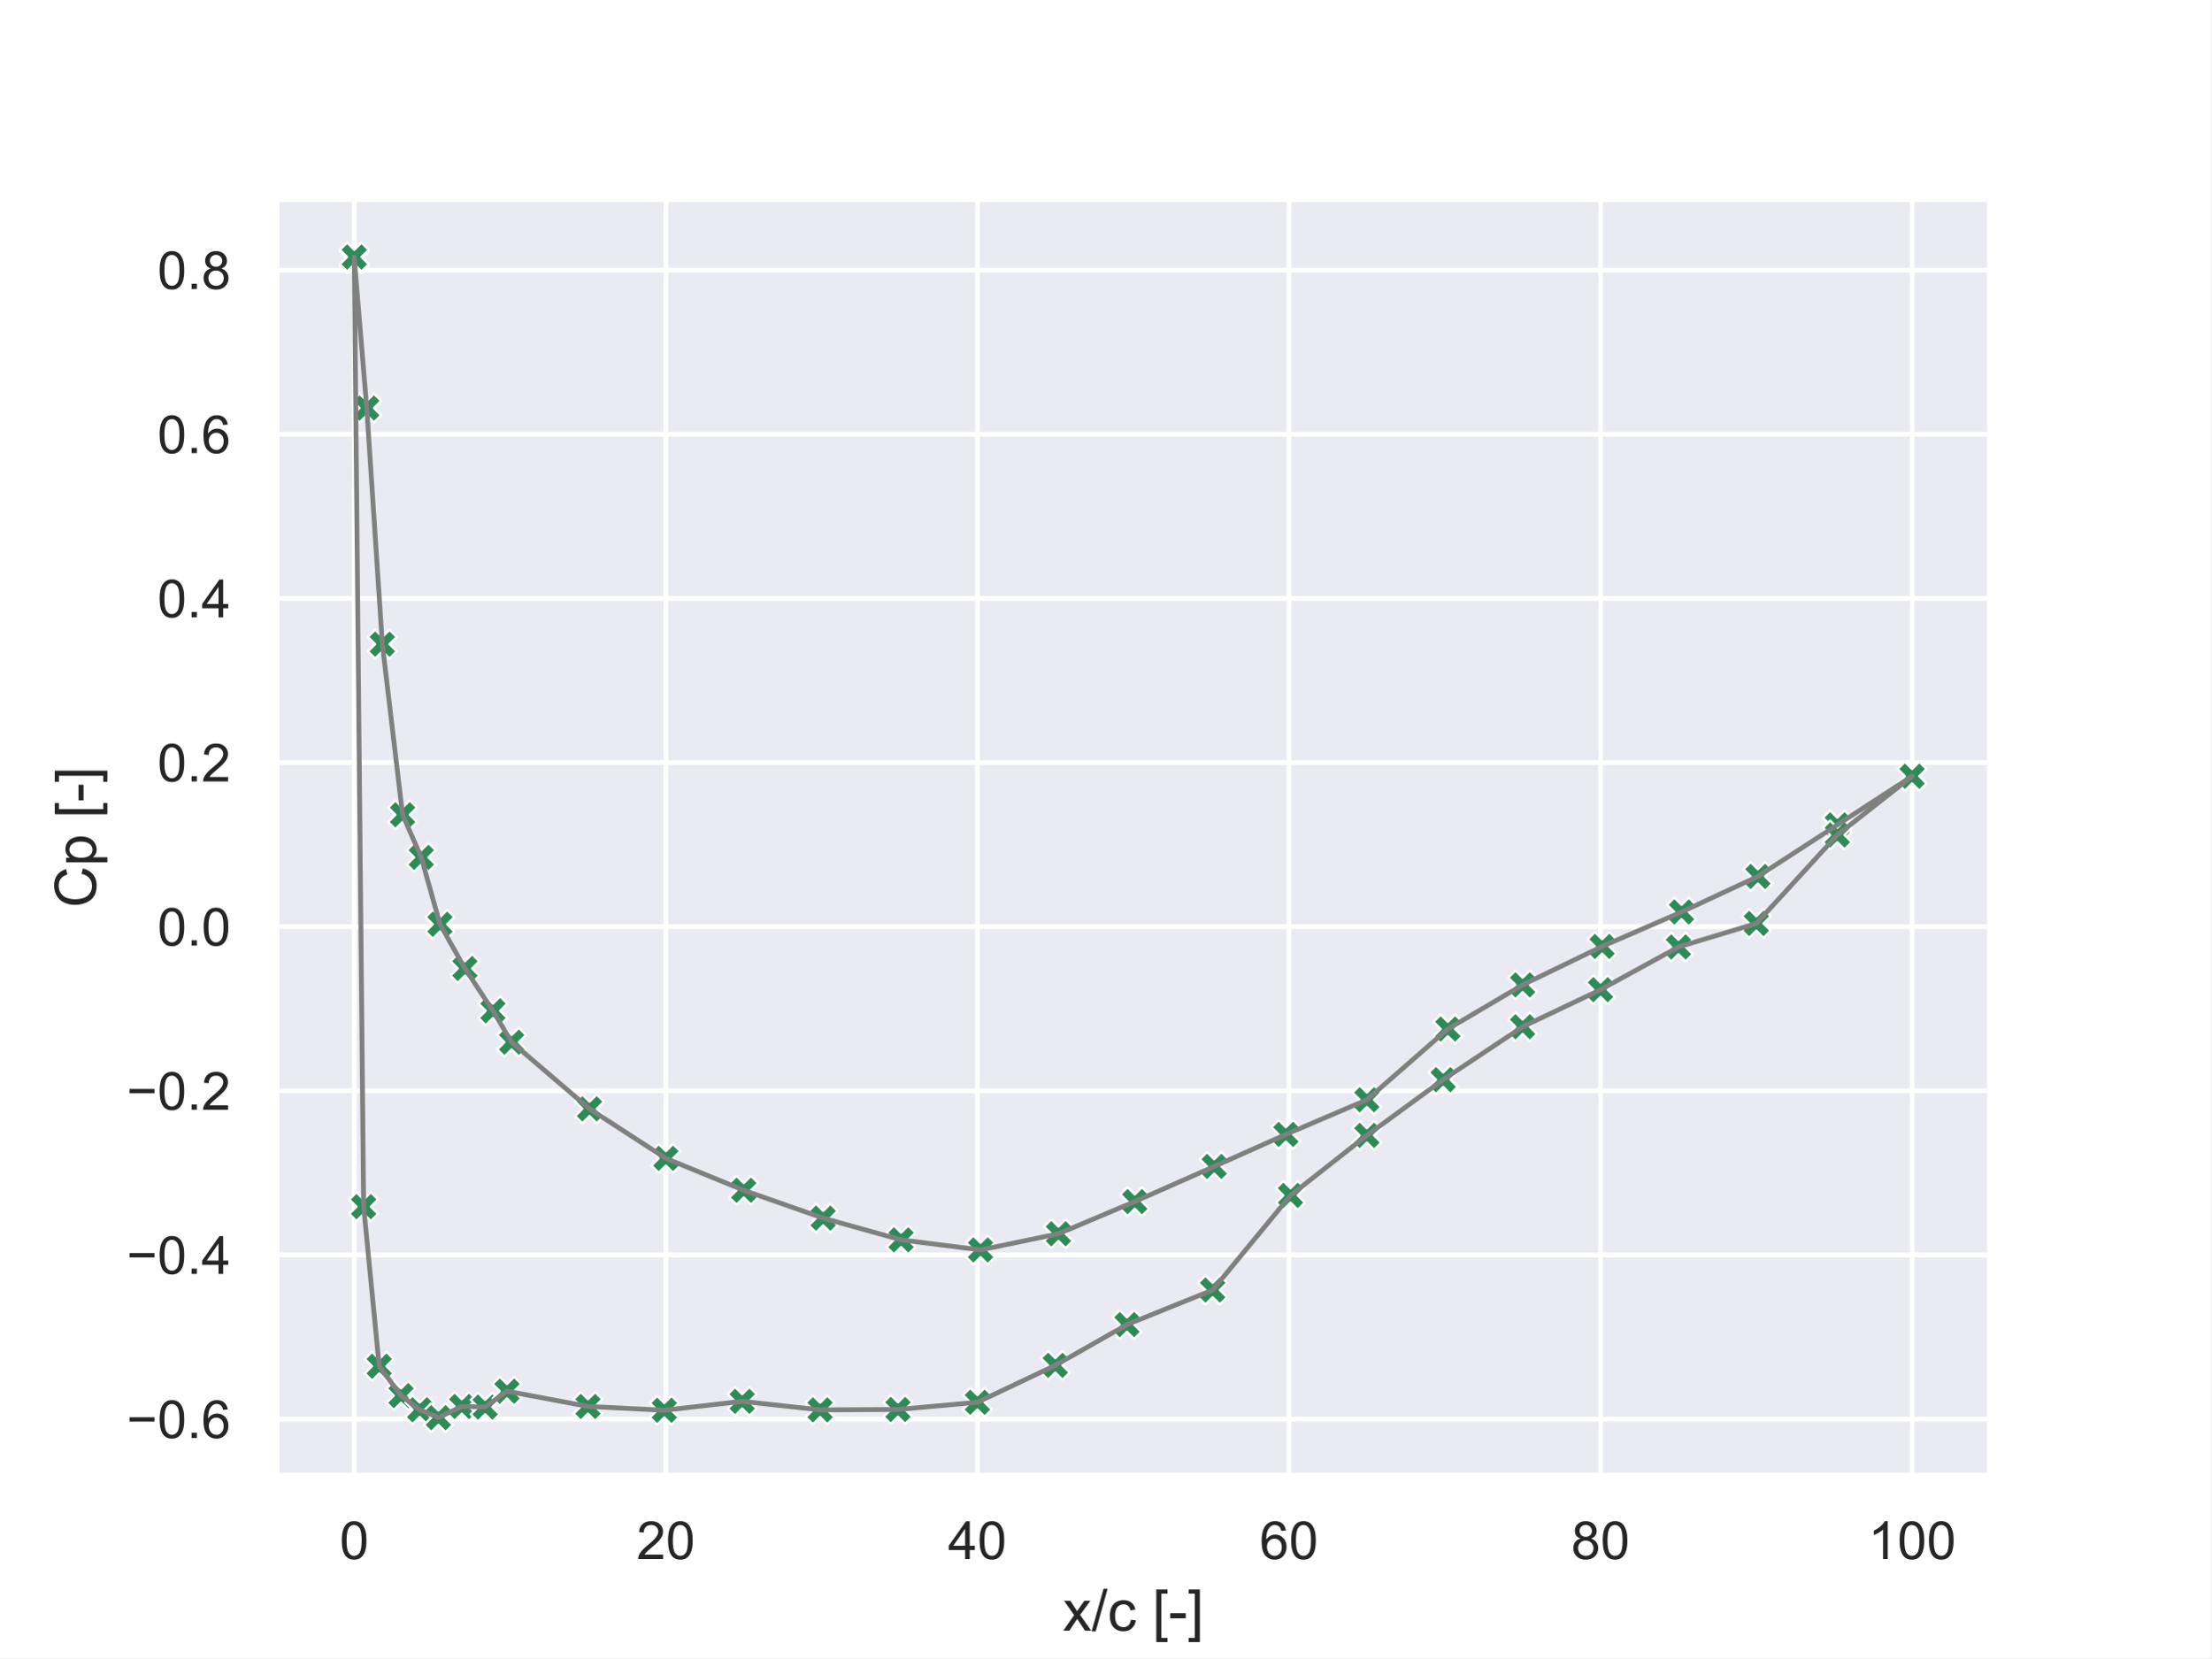
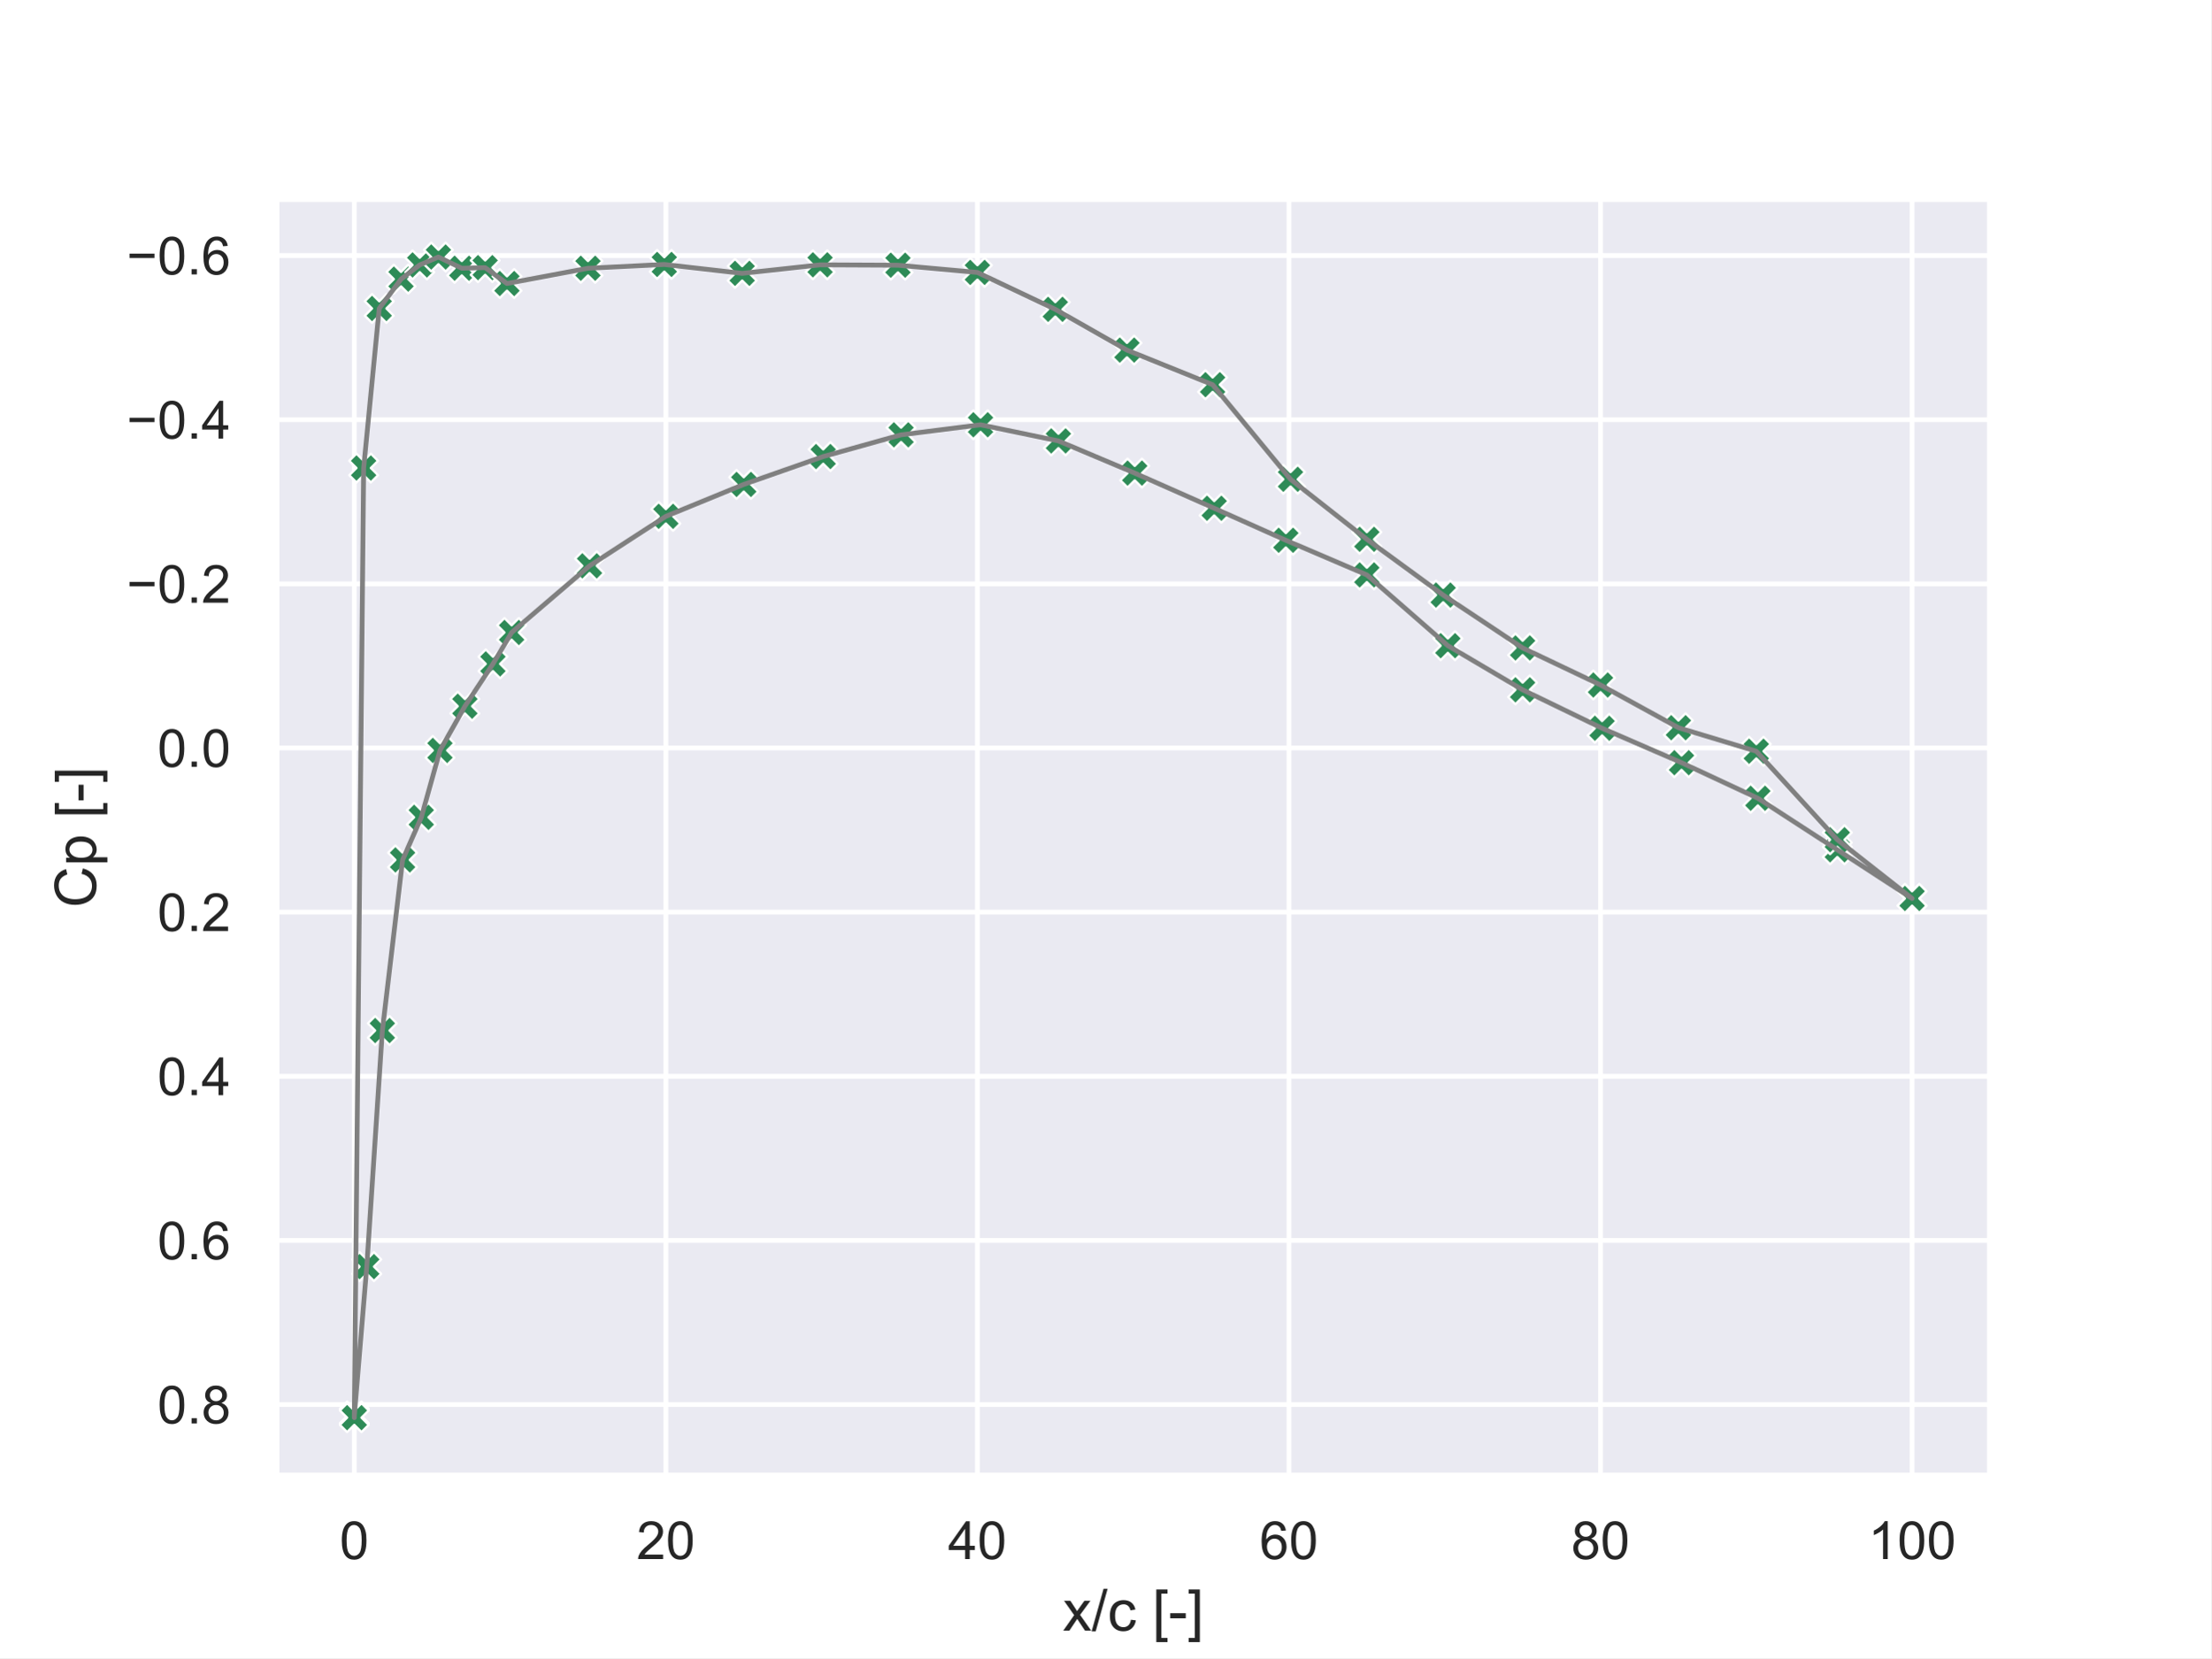
<svg xmlns="http://www.w3.org/2000/svg" xmlns:xlink="http://www.w3.org/1999/xlink" width="460.8pt" height="345.6pt" viewBox="0 0 460.8 345.6" version="1.1">
  <defs>
    <style type="text/css">*{stroke-linejoin: round; stroke-linecap: butt}</style>
  </defs>
  <g id="figure_1">
    <g id="patch_1">
      <path d="M 0 345.6  L 460.8 345.6  L 460.8 0  L 0 0  z " style="fill: #ffffff" />
    </g>
    <g id="axes_1">
      <g id="patch_2">
        <path d="M 57.6 307.584  L 414.72 307.584  L 414.72 41.472  L 57.6 41.472  z " style="fill: #eaeaf2" />
      </g>
      <g id="matplotlib.axis_1">
        <g id="xtick_1">
          <g id="line2d_1">
-             <path d="M 73.833 307.584  L 73.833 41.472  " clip-path="url(#pe95b26b996)" style="fill: none; stroke: #ffffff; stroke-linecap: round" />
+             <path d="M 73.833 307.584  L 73.833 41.472  " clip-path="url(#p68d07dea84)" style="fill: none; stroke: #ffffff; stroke-linecap: round" />
          </g>
          <g id="text_1">
            <g style="fill: #262626" transform="translate(70.77421 324.9576) scale(0.11 -0.11)">
              <defs>
                <path id="ArialMT-30" d="M 266 2259  Q 266 3072 433 3567  Q 600 4063 929 4331  Q 1259 4600 1759 4600  Q 2128 4600 2406 4451  Q 2684 4303 2865 4023  Q 3047 3744 3150 3342  Q 3253 2941 3253 2259  Q 3253 1453 3087 958  Q 2922 463 2592 192  Q 2263 -78 1759 -78  Q 1097 -78 719 397  Q 266 969 266 2259  z M 844 2259  Q 844 1131 1108 757  Q 1372 384 1759 384  Q 2147 384 2411 759  Q 2675 1134 2675 2259  Q 2675 3391 2411 3762  Q 2147 4134 1753 4134  Q 1366 4134 1134 3806  Q 844 3388 844 2259  z " transform="scale(0.015625)" />
              </defs>
              <use xlink:href="#ArialMT-30" />
            </g>
          </g>
        </g>
        <g id="xtick_2">
          <g id="line2d_2">
-             <path d="M 138.764 307.584  L 138.764 41.472  " clip-path="url(#pe95b26b996)" style="fill: none; stroke: #ffffff; stroke-linecap: round" />
+             <path d="M 138.764 307.584  L 138.764 41.472  " clip-path="url(#p68d07dea84)" style="fill: none; stroke: #ffffff; stroke-linecap: round" />
          </g>
          <g id="text_2">
            <g style="fill: #262626" transform="translate(132.6466 324.9576) scale(0.11 -0.11)">
              <defs>
                <path id="ArialMT-32" d="M 3222 541  L 3222 0  L 194 0  Q 188 203 259 391  Q 375 700 629 1000  Q 884 1300 1366 1694  Q 2113 2306 2375 2664  Q 2638 3022 2638 3341  Q 2638 3675 2398 3904  Q 2159 4134 1775 4134  Q 1369 4134 1125 3890  Q 881 3647 878 3216  L 300 3275  Q 359 3922 746 4261  Q 1134 4600 1788 4600  Q 2447 4600 2831 4234  Q 3216 3869 3216 3328  Q 3216 3053 3103 2787  Q 2991 2522 2730 2228  Q 2469 1934 1863 1422  Q 1356 997 1212 845  Q 1069 694 975 541  L 3222 541  z " transform="scale(0.015625)" />
              </defs>
              <use xlink:href="#ArialMT-32" />
              <use xlink:href="#ArialMT-30" x="55.615" />
            </g>
          </g>
        </g>
        <g id="xtick_3">
          <g id="line2d_3">
-             <path d="M 203.695 307.584  L 203.695 41.472  " clip-path="url(#pe95b26b996)" style="fill: none; stroke: #ffffff; stroke-linecap: round" />
+             <path d="M 203.695 307.584  L 203.695 41.472  " clip-path="url(#p68d07dea84)" style="fill: none; stroke: #ffffff; stroke-linecap: round" />
          </g>
          <g id="text_3">
            <g style="fill: #262626" transform="translate(197.5775 324.9576) scale(0.11 -0.11)">
              <defs>
                <path id="ArialMT-34" d="M 2069 0  L 2069 1097  L 81 1097  L 81 1613  L 2172 4581  L 2631 4581  L 2631 1613  L 3250 1613  L 3250 1097  L 2631 1097  L 2631 0  L 2069 0  z M 2069 1613  L 2069 3678  L 634 1613  L 2069 1613  z " transform="scale(0.015625)" />
              </defs>
              <use xlink:href="#ArialMT-34" />
              <use xlink:href="#ArialMT-30" x="55.615" />
            </g>
          </g>
        </g>
        <g id="xtick_4">
          <g id="line2d_4">
-             <path d="M 268.625 307.584  L 268.625 41.472  " clip-path="url(#pe95b26b996)" style="fill: none; stroke: #ffffff; stroke-linecap: round" />
+             <path d="M 268.625 307.584  L 268.625 41.472  " clip-path="url(#p68d07dea84)" style="fill: none; stroke: #ffffff; stroke-linecap: round" />
          </g>
          <g id="text_4">
            <g style="fill: #262626" transform="translate(262.5084 324.9576) scale(0.11 -0.11)">
              <defs>
                <path id="ArialMT-36" d="M 3184 3459  L 2625 3416  Q 2550 3747 2413 3897  Q 2184 4138 1850 4138  Q 1581 4138 1378 3988  Q 1113 3794 959 3422  Q 806 3050 800 2363  Q 1003 2672 1297 2822  Q 1591 2972 1913 2972  Q 2475 2972 2870 2558  Q 3266 2144 3266 1488  Q 3266 1056 3080 686  Q 2894 316 2569 119  Q 2244 -78 1831 -78  Q 1128 -78 684 439  Q 241 956 241 2144  Q 241 3472 731 4075  Q 1159 4600 1884 4600  Q 2425 4600 2770 4297  Q 3116 3994 3184 3459  z M 888 1484  Q 888 1194 1011 928  Q 1134 663 1356 523  Q 1578 384 1822 384  Q 2178 384 2434 671  Q 2691 959 2691 1453  Q 2691 1928 2437 2201  Q 2184 2475 1800 2475  Q 1419 2475 1153 2201  Q 888 1928 888 1484  z " transform="scale(0.015625)" />
              </defs>
              <use xlink:href="#ArialMT-36" />
              <use xlink:href="#ArialMT-30" x="55.615" />
            </g>
          </g>
        </g>
        <g id="xtick_5">
          <g id="line2d_5">
-             <path d="M 333.556 307.584  L 333.556 41.472  " clip-path="url(#pe95b26b996)" style="fill: none; stroke: #ffffff; stroke-linecap: round" />
+             <path d="M 333.556 307.584  L 333.556 41.472  " clip-path="url(#p68d07dea84)" style="fill: none; stroke: #ffffff; stroke-linecap: round" />
          </g>
          <g id="text_5">
            <g style="fill: #262626" transform="translate(327.4393 324.9576) scale(0.11 -0.11)">
              <defs>
                <path id="ArialMT-38" d="M 1131 2484  Q 781 2613 612 2850  Q 444 3088 444 3419  Q 444 3919 803 4259  Q 1163 4600 1759 4600  Q 2359 4600 2725 4251  Q 3091 3903 3091 3403  Q 3091 3084 2923 2848  Q 2756 2613 2416 2484  Q 2838 2347 3058 2040  Q 3278 1734 3278 1309  Q 3278 722 2862 322  Q 2447 -78 1769 -78  Q 1091 -78 675 323  Q 259 725 259 1325  Q 259 1772 486 2073  Q 713 2375 1131 2484  z M 1019 3438  Q 1019 3113 1228 2906  Q 1438 2700 1772 2700  Q 2097 2700 2305 2904  Q 2513 3109 2513 3406  Q 2513 3716 2298 3927  Q 2084 4138 1766 4138  Q 1444 4138 1231 3931  Q 1019 3725 1019 3438  z M 838 1322  Q 838 1081 952 856  Q 1066 631 1291 507  Q 1516 384 1775 384  Q 2178 384 2440 643  Q 2703 903 2703 1303  Q 2703 1709 2433 1975  Q 2163 2241 1756 2241  Q 1359 2241 1098 1978  Q 838 1716 838 1322  z " transform="scale(0.015625)" />
              </defs>
              <use xlink:href="#ArialMT-38" />
              <use xlink:href="#ArialMT-30" x="55.615" />
            </g>
          </g>
        </g>
        <g id="xtick_6">
          <g id="line2d_6">
-             <path d="M 398.487 307.584  L 398.487 41.472  " clip-path="url(#pe95b26b996)" style="fill: none; stroke: #ffffff; stroke-linecap: round" />
+             <path d="M 398.487 307.584  L 398.487 41.472  " clip-path="url(#p68d07dea84)" style="fill: none; stroke: #ffffff; stroke-linecap: round" />
          </g>
          <g id="text_6">
            <g style="fill: #262626" transform="translate(389.3117 324.9576) scale(0.11 -0.11)">
              <defs>
                <path id="ArialMT-31" d="M 2384 0  L 1822 0  L 1822 3584  Q 1619 3391 1289 3197  Q 959 3003 697 2906  L 697 3450  Q 1169 3672 1522 3987  Q 1875 4303 2022 4600  L 2384 4600  L 2384 0  z " transform="scale(0.015625)" />
              </defs>
              <use xlink:href="#ArialMT-31" />
              <use xlink:href="#ArialMT-30" x="55.615" />
              <use xlink:href="#ArialMT-30" x="111.23" />
            </g>
          </g>
        </g>
        <g id="text_7">
          <g style="fill: #262626" transform="translate(221.4947 339.8795) scale(0.12 -0.12)">
            <defs>
              <path id="ArialMT-78" d="M 47 0  L 1259 1725  L 138 3319  L 841 3319  L 1350 2541  Q 1494 2319 1581 2169  Q 1719 2375 1834 2534  L 2394 3319  L 3066 3319  L 1919 1756  L 3153 0  L 2463 0  L 1781 1031  L 1600 1309  L 728 0  L 47 0  z " transform="scale(0.015625)" />
              <path id="ArialMT-2f" d="M 0 -78  L 1328 4659  L 1778 4659  L 453 -78  L 0 -78  z " transform="scale(0.015625)" />
              <path id="ArialMT-63" d="M 2588 1216  L 3141 1144  Q 3050 572 2676 248  Q 2303 -75 1759 -75  Q 1078 -75 664 370  Q 250 816 250 1647  Q 250 2184 428 2587  Q 606 2991 970 3192  Q 1334 3394 1763 3394  Q 2303 3394 2647 3120  Q 2991 2847 3088 2344  L 2541 2259  Q 2463 2594 2264 2762  Q 2066 2931 1784 2931  Q 1359 2931 1093 2626  Q 828 2322 828 1663  Q 828 994 1084 691  Q 1341 388 1753 388  Q 2084 388 2306 591  Q 2528 794 2588 1216  z " transform="scale(0.015625)" />
              <path id="ArialMT-20" transform="scale(0.015625)" />
              <path id="ArialMT-5b" d="M 434 -1272  L 434 4581  L 1675 4581  L 1675 4116  L 997 4116  L 997 -806  L 1675 -806  L 1675 -1272  L 434 -1272  z " transform="scale(0.015625)" />
              <path id="ArialMT-2d" d="M 203 1375  L 203 1941  L 1931 1941  L 1931 1375  L 203 1375  z " transform="scale(0.015625)" />
              <path id="ArialMT-5d" d="M 1363 -1272  L 122 -1272  L 122 -806  L 800 -806  L 800 4116  L 122 4116  L 122 4581  L 1363 4581  L 1363 -1272  z " transform="scale(0.015625)" />
            </defs>
            <use xlink:href="#ArialMT-78" />
            <use xlink:href="#ArialMT-2f" x="50" />
            <use xlink:href="#ArialMT-63" x="77.783" />
            <use xlink:href="#ArialMT-20" x="127.783" />
            <use xlink:href="#ArialMT-5b" x="155.566" />
            <use xlink:href="#ArialMT-2d" x="183.35" />
            <use xlink:href="#ArialMT-5d" x="216.65" />
          </g>
        </g>
      </g>
      <g id="matplotlib.axis_2">
        <g id="ytick_1">
          <g id="line2d_7">
-             <path d="M 57.6 295.796  L 414.72 295.796  " clip-path="url(#pe95b26b996)" style="fill: none; stroke: #ffffff; stroke-linecap: round" />
+             <path d="M 57.6 53.26  L 414.72 53.26  " clip-path="url(#p68d07dea84)" style="fill: none; stroke: #ffffff; stroke-linecap: round" />
          </g>
          <g id="text_8">
-             <g style="fill: #262626" transform="translate(26.38531 299.7327) scale(0.11 -0.11)">
+             <g style="fill: #262626" transform="translate(26.38531 57.19687) scale(0.11 -0.11)">
              <defs>
                <path id="ArialMT-2212" d="M 3381 1997  L 356 1997  L 356 2522  L 3381 2522  L 3381 1997  z " transform="scale(0.015625)" />
                <path id="ArialMT-2e" d="M 581 0  L 581 641  L 1222 641  L 1222 0  L 581 0  z " transform="scale(0.015625)" />
              </defs>
              <use xlink:href="#ArialMT-2212" />
              <use xlink:href="#ArialMT-30" x="58.398" />
              <use xlink:href="#ArialMT-2e" x="114.014" />
              <use xlink:href="#ArialMT-36" x="141.797" />
            </g>
          </g>
        </g>
        <g id="ytick_2">
          <g id="line2d_8">
-             <path d="M 57.6 261.582  L 414.72 261.582  " clip-path="url(#pe95b26b996)" style="fill: none; stroke: #ffffff; stroke-linecap: round" />
+             <path d="M 57.6 87.474  L 414.72 87.474  " clip-path="url(#p68d07dea84)" style="fill: none; stroke: #ffffff; stroke-linecap: round" />
          </g>
          <g id="text_9">
-             <g style="fill: #262626" transform="translate(26.38531 265.5185) scale(0.11 -0.11)">
+             <g style="fill: #262626" transform="translate(26.38531 91.41106) scale(0.11 -0.11)">
              <use xlink:href="#ArialMT-2212" />
              <use xlink:href="#ArialMT-30" x="58.398" />
              <use xlink:href="#ArialMT-2e" x="114.014" />
              <use xlink:href="#ArialMT-34" x="141.797" />
            </g>
          </g>
        </g>
        <g id="ytick_3">
          <g id="line2d_9">
-             <path d="M 57.6 227.368  L 414.72 227.368  " clip-path="url(#pe95b26b996)" style="fill: none; stroke: #ffffff; stroke-linecap: round" />
+             <path d="M 57.6 121.688  L 414.72 121.688  " clip-path="url(#p68d07dea84)" style="fill: none; stroke: #ffffff; stroke-linecap: round" />
          </g>
          <g id="text_10">
-             <g style="fill: #262626" transform="translate(26.38531 231.3043) scale(0.11 -0.11)">
+             <g style="fill: #262626" transform="translate(26.38531 125.6253) scale(0.11 -0.11)">
              <use xlink:href="#ArialMT-2212" />
              <use xlink:href="#ArialMT-30" x="58.398" />
              <use xlink:href="#ArialMT-2e" x="114.014" />
              <use xlink:href="#ArialMT-32" x="141.797" />
            </g>
          </g>
        </g>
        <g id="ytick_4">
          <g id="line2d_10">
-             <path d="M 57.6 193.153  L 414.72 193.153  " clip-path="url(#pe95b26b996)" style="fill: none; stroke: #ffffff; stroke-linecap: round" />
+             <path d="M 57.6 155.903  L 414.72 155.903  " clip-path="url(#p68d07dea84)" style="fill: none; stroke: #ffffff; stroke-linecap: round" />
          </g>
          <g id="text_11">
-             <g style="fill: #262626" transform="translate(32.81 197.0901) scale(0.11 -0.11)">
+             <g style="fill: #262626" transform="translate(32.81 159.8394) scale(0.11 -0.11)">
              <use xlink:href="#ArialMT-30" />
              <use xlink:href="#ArialMT-2e" x="55.615" />
              <use xlink:href="#ArialMT-30" x="83.398" />
            </g>
          </g>
        </g>
        <g id="ytick_5">
          <g id="line2d_11">
-             <path d="M 57.6 158.939  L 414.72 158.939  " clip-path="url(#pe95b26b996)" style="fill: none; stroke: #ffffff; stroke-linecap: round" />
+             <path d="M 57.6 190.117  L 414.72 190.117  " clip-path="url(#p68d07dea84)" style="fill: none; stroke: #ffffff; stroke-linecap: round" />
          </g>
          <g id="text_12">
-             <g style="fill: #262626" transform="translate(32.81 162.876) scale(0.11 -0.11)">
+             <g style="fill: #262626" transform="translate(32.81 194.0536) scale(0.11 -0.11)">
              <use xlink:href="#ArialMT-30" />
              <use xlink:href="#ArialMT-2e" x="55.615" />
              <use xlink:href="#ArialMT-32" x="83.398" />
            </g>
          </g>
        </g>
        <g id="ytick_6">
          <g id="line2d_12">
-             <path d="M 57.6 124.725  L 414.72 124.725  " clip-path="url(#pe95b26b996)" style="fill: none; stroke: #ffffff; stroke-linecap: round" />
+             <path d="M 57.6 224.331  L 414.72 224.331  " clip-path="url(#p68d07dea84)" style="fill: none; stroke: #ffffff; stroke-linecap: round" />
          </g>
          <g id="text_13">
-             <g style="fill: #262626" transform="translate(32.81 128.6618) scale(0.11 -0.11)">
+             <g style="fill: #262626" transform="translate(32.81 228.2678) scale(0.11 -0.11)">
              <use xlink:href="#ArialMT-30" />
              <use xlink:href="#ArialMT-2e" x="55.615" />
              <use xlink:href="#ArialMT-34" x="83.398" />
            </g>
          </g>
        </g>
        <g id="ytick_7">
          <g id="line2d_13">
-             <path d="M 57.6 90.511  L 414.72 90.511  " clip-path="url(#pe95b26b996)" style="fill: none; stroke: #ffffff; stroke-linecap: round" />
+             <path d="M 57.6 258.545  L 414.72 258.545  " clip-path="url(#p68d07dea84)" style="fill: none; stroke: #ffffff; stroke-linecap: round" />
          </g>
          <g id="text_14">
-             <g style="fill: #262626" transform="translate(32.81 94.44757) scale(0.11 -0.11)">
+             <g style="fill: #262626" transform="translate(32.81 262.482) scale(0.11 -0.11)">
              <use xlink:href="#ArialMT-30" />
              <use xlink:href="#ArialMT-2e" x="55.615" />
              <use xlink:href="#ArialMT-36" x="83.398" />
            </g>
          </g>
        </g>
        <g id="ytick_8">
          <g id="line2d_14">
-             <path d="M 57.6 56.297  L 414.72 56.297  " clip-path="url(#pe95b26b996)" style="fill: none; stroke: #ffffff; stroke-linecap: round" />
+             <path d="M 57.6 292.759  L 414.72 292.759  " clip-path="url(#p68d07dea84)" style="fill: none; stroke: #ffffff; stroke-linecap: round" />
          </g>
          <g id="text_15">
-             <g style="fill: #262626" transform="translate(32.81 60.23338) scale(0.11 -0.11)">
+             <g style="fill: #262626" transform="translate(32.81 296.6962) scale(0.11 -0.11)">
              <use xlink:href="#ArialMT-30" />
              <use xlink:href="#ArialMT-2e" x="55.615" />
              <use xlink:href="#ArialMT-38" x="83.398" />
            </g>
          </g>
        </g>
        <g id="text_16">
          <g style="fill: #262626" transform="translate(20.00031 189.1961) rotate(-90) scale(0.12 -0.12)">
            <defs>
              <path id="ArialMT-43" d="M 3763 1606  L 4369 1453  Q 4178 706 3683 314  Q 3188 -78 2472 -78  Q 1731 -78 1267 223  Q 803 525 561 1097  Q 319 1669 319 2325  Q 319 3041 592 3573  Q 866 4106 1370 4382  Q 1875 4659 2481 4659  Q 3169 4659 3637 4309  Q 4106 3959 4291 3325  L 3694 3184  Q 3534 3684 3231 3912  Q 2928 4141 2469 4141  Q 1941 4141 1586 3887  Q 1231 3634 1087 3207  Q 944 2781 944 2328  Q 944 1744 1114 1308  Q 1284 872 1643 656  Q 2003 441 2422 441  Q 2931 441 3284 734  Q 3638 1028 3763 1606  z " transform="scale(0.015625)" />
              <path id="ArialMT-70" d="M 422 -1272  L 422 3319  L 934 3319  L 934 2888  Q 1116 3141 1344 3267  Q 1572 3394 1897 3394  Q 2322 3394 2647 3175  Q 2972 2956 3137 2557  Q 3303 2159 3303 1684  Q 3303 1175 3120 767  Q 2938 359 2589 142  Q 2241 -75 1856 -75  Q 1575 -75 1351 44  Q 1128 163 984 344  L 984 -1272  L 422 -1272  z M 931 1641  Q 931 1000 1190 694  Q 1450 388 1819 388  Q 2194 388 2461 705  Q 2728 1022 2728 1688  Q 2728 2322 2467 2637  Q 2206 2953 1844 2953  Q 1484 2953 1207 2617  Q 931 2281 931 1641  z " transform="scale(0.015625)" />
            </defs>
            <use xlink:href="#ArialMT-43" />
            <use xlink:href="#ArialMT-70" x="72.217" />
            <use xlink:href="#ArialMT-20" x="127.832" />
            <use xlink:href="#ArialMT-5b" x="155.615" />
            <use xlink:href="#ArialMT-2d" x="183.398" />
            <use xlink:href="#ArialMT-5d" x="216.699" />
          </g>
        </g>
      </g>
      <g id="PathCollection_1">
        <defs>
-           <path id="m2f0985f2b9" d="M -1.5 3  L 0 1.5  L 1.5 3  L 3 1.5  L 1.5 0  L 3 -1.5  L 1.5 -3  L 0 -1.5  L -1.5 -3  L -3 -1.5  L -1.5 0  L -3 1.5  z " style="stroke: #ffffff; stroke-width: 0.48" />
+           <path id="m884e86f487" d="M -1.5 3  L 0 1.5  L 1.5 3  L 3 1.5  L 1.5 0  L 3 -1.5  L 1.5 -3  L 0 -1.5  L -1.5 -3  L -3 -1.5  L -1.5 0  L -3 1.5  z " style="stroke: #ffffff; stroke-width: 0.48" />
        </defs>
-         <g clip-path="url(#pe95b26b996)">
-           <use xlink:href="#m2f0985f2b9" x="398.487" y="161.786" style="fill: #2e8b57; stroke: #ffffff; stroke-width: 0.48" />
-           <use xlink:href="#m2f0985f2b9" x="382.904" y="171.929" style="fill: #2e8b57; stroke: #ffffff; stroke-width: 0.48" />
-           <use xlink:href="#m2f0985f2b9" x="366.346" y="182.677" style="fill: #2e8b57; stroke: #ffffff; stroke-width: 0.48" />
-           <use xlink:href="#m2f0985f2b9" x="350.438" y="190.089" style="fill: #2e8b57; stroke: #ffffff; stroke-width: 0.48" />
-           <use xlink:href="#m2f0985f2b9" x="333.881" y="197.268" style="fill: #2e8b57; stroke: #ffffff; stroke-width: 0.48" />
-           <use xlink:href="#m2f0985f2b9" x="317.324" y="205.279" style="fill: #2e8b57; stroke: #ffffff; stroke-width: 0.48" />
-           <use xlink:href="#m2f0985f2b9" x="301.74" y="214.477" style="fill: #2e8b57; stroke: #ffffff; stroke-width: 0.48" />
-           <use xlink:href="#m2f0985f2b9" x="284.858" y="229.232" style="fill: #2e8b57; stroke: #ffffff; stroke-width: 0.48" />
-           <use xlink:href="#m2f0985f2b9" x="267.976" y="236.451" style="fill: #2e8b57; stroke: #ffffff; stroke-width: 0.48" />
-           <use xlink:href="#m2f0985f2b9" x="253.042" y="243.125" style="fill: #2e8b57; stroke: #ffffff; stroke-width: 0.48" />
-           <use xlink:href="#m2f0985f2b9" x="236.485" y="250.452" style="fill: #2e8b57; stroke: #ffffff; stroke-width: 0.48" />
-           <use xlink:href="#m2f0985f2b9" x="220.577" y="257.158" style="fill: #2e8b57; stroke: #ffffff; stroke-width: 0.48" />
-           <use xlink:href="#m2f0985f2b9" x="204.344" y="260.526" style="fill: #2e8b57; stroke: #ffffff; stroke-width: 0.48" />
-           <use xlink:href="#m2f0985f2b9" x="187.786" y="258.429" style="fill: #2e8b57; stroke: #ffffff; stroke-width: 0.48" />
-           <use xlink:href="#m2f0985f2b9" x="171.554" y="253.899" style="fill: #2e8b57; stroke: #ffffff; stroke-width: 0.48" />
-           <use xlink:href="#m2f0985f2b9" x="154.996" y="248.093" style="fill: #2e8b57; stroke: #ffffff; stroke-width: 0.48" />
-           <use xlink:href="#m2f0985f2b9" x="138.764" y="241.442" style="fill: #2e8b57; stroke: #ffffff; stroke-width: 0.48" />
-           <use xlink:href="#m2f0985f2b9" x="122.856" y="231.121" style="fill: #2e8b57; stroke: #ffffff; stroke-width: 0.48" />
-           <use xlink:href="#m2f0985f2b9" x="106.623" y="217.228" style="fill: #2e8b57; stroke: #ffffff; stroke-width: 0.48" />
-           <use xlink:href="#m2f0985f2b9" x="102.727" y="210.683" style="fill: #2e8b57; stroke: #ffffff; stroke-width: 0.48" />
-           <use xlink:href="#m2f0985f2b9" x="96.883" y="201.861" style="fill: #2e8b57; stroke: #ffffff; stroke-width: 0.48" />
-           <use xlink:href="#m2f0985f2b9" x="91.689" y="192.645" style="fill: #2e8b57; stroke: #ffffff; stroke-width: 0.48" />
-           <use xlink:href="#m2f0985f2b9" x="87.793" y="178.7" style="fill: #2e8b57; stroke: #ffffff; stroke-width: 0.48" />
-           <use xlink:href="#m2f0985f2b9" x="83.897" y="169.823" style="fill: #2e8b57; stroke: #ffffff; stroke-width: 0.48" />
-           <use xlink:href="#m2f0985f2b9" x="79.677" y="134.257" style="fill: #2e8b57; stroke: #ffffff; stroke-width: 0.48" />
-           <use xlink:href="#m2f0985f2b9" x="76.43" y="85.052" style="fill: #2e8b57; stroke: #ffffff; stroke-width: 0.48" />
-           <use xlink:href="#m2f0985f2b9" x="73.833" y="53.92" style="fill: #2e8b57; stroke: #ffffff; stroke-width: 0.48" />
-           <use xlink:href="#m2f0985f2b9" x="73.833" y="53.568" style="fill: #2e8b57; stroke: #ffffff; stroke-width: 0.48" />
-           <use xlink:href="#m2f0985f2b9" x="75.781" y="251.511" style="fill: #2e8b57; stroke: #ffffff; stroke-width: 0.48" />
-           <use xlink:href="#m2f0985f2b9" x="79.027" y="284.764" style="fill: #2e8b57; stroke: #ffffff; stroke-width: 0.48" />
-           <use xlink:href="#m2f0985f2b9" x="83.572" y="290.881" style="fill: #2e8b57; stroke: #ffffff; stroke-width: 0.48" />
-           <use xlink:href="#m2f0985f2b9" x="87.468" y="293.839" style="fill: #2e8b57; stroke: #ffffff; stroke-width: 0.48" />
-           <use xlink:href="#m2f0985f2b9" x="91.364" y="295.488" style="fill: #2e8b57; stroke: #ffffff; stroke-width: 0.48" />
-           <use xlink:href="#m2f0985f2b9" x="96.234" y="293.151" style="fill: #2e8b57; stroke: #ffffff; stroke-width: 0.48" />
-           <use xlink:href="#m2f0985f2b9" x="101.104" y="293.279" style="fill: #2e8b57; stroke: #ffffff; stroke-width: 0.48" />
-           <use xlink:href="#m2f0985f2b9" x="105.649" y="289.969" style="fill: #2e8b57; stroke: #ffffff; stroke-width: 0.48" />
-           <use xlink:href="#m2f0985f2b9" x="122.531" y="293.146" style="fill: #2e8b57; stroke: #ffffff; stroke-width: 0.48" />
-           <use xlink:href="#m2f0985f2b9" x="138.439" y="293.942" style="fill: #2e8b57; stroke: #ffffff; stroke-width: 0.48" />
-           <use xlink:href="#m2f0985f2b9" x="154.672" y="292.085" style="fill: #2e8b57; stroke: #ffffff; stroke-width: 0.48" />
-           <use xlink:href="#m2f0985f2b9" x="170.904" y="293.861" style="fill: #2e8b57; stroke: #ffffff; stroke-width: 0.48" />
-           <use xlink:href="#m2f0985f2b9" x="187.137" y="293.784" style="fill: #2e8b57; stroke: #ffffff; stroke-width: 0.48" />
-           <use xlink:href="#m2f0985f2b9" x="203.695" y="292.28" style="fill: #2e8b57; stroke: #ffffff; stroke-width: 0.48" />
-           <use xlink:href="#m2f0985f2b9" x="219.927" y="284.586" style="fill: #2e8b57; stroke: #ffffff; stroke-width: 0.48" />
-           <use xlink:href="#m2f0985f2b9" x="234.861" y="276.089" style="fill: #2e8b57; stroke: #ffffff; stroke-width: 0.48" />
-           <use xlink:href="#m2f0985f2b9" x="252.717" y="268.881" style="fill: #2e8b57; stroke: #ffffff; stroke-width: 0.48" />
-           <use xlink:href="#m2f0985f2b9" x="268.95" y="249.162" style="fill: #2e8b57; stroke: #ffffff; stroke-width: 0.48" />
-           <use xlink:href="#m2f0985f2b9" x="284.858" y="236.652" style="fill: #2e8b57; stroke: #ffffff; stroke-width: 0.48" />
-           <use xlink:href="#m2f0985f2b9" x="300.766" y="225.032" style="fill: #2e8b57; stroke: #ffffff; stroke-width: 0.48" />
-           <use xlink:href="#m2f0985f2b9" x="317.324" y="214.009" style="fill: #2e8b57; stroke: #ffffff; stroke-width: 0.48" />
-           <use xlink:href="#m2f0985f2b9" x="333.556" y="206.285" style="fill: #2e8b57; stroke: #ffffff; stroke-width: 0.48" />
-           <use xlink:href="#m2f0985f2b9" x="349.789" y="197.379" style="fill: #2e8b57; stroke: #ffffff; stroke-width: 0.48" />
-           <use xlink:href="#m2f0985f2b9" x="366.022" y="192.478" style="fill: #2e8b57; stroke: #ffffff; stroke-width: 0.48" />
-           <use xlink:href="#m2f0985f2b9" x="382.904" y="174.034" style="fill: #2e8b57; stroke: #ffffff; stroke-width: 0.48" />
-           <use xlink:href="#m2f0985f2b9" x="398.487" y="161.786" style="fill: #2e8b57; stroke: #ffffff; stroke-width: 0.48" />
+         <g clip-path="url(#p68d07dea84)">
+           <use xlink:href="#m884e86f487" x="398.487" y="187.27" style="fill: #2e8b57; stroke: #ffffff; stroke-width: 0.48" />
+           <use xlink:href="#m884e86f487" x="382.904" y="177.127" style="fill: #2e8b57; stroke: #ffffff; stroke-width: 0.48" />
+           <use xlink:href="#m884e86f487" x="366.346" y="166.379" style="fill: #2e8b57; stroke: #ffffff; stroke-width: 0.48" />
+           <use xlink:href="#m884e86f487" x="350.438" y="158.967" style="fill: #2e8b57; stroke: #ffffff; stroke-width: 0.48" />
+           <use xlink:href="#m884e86f487" x="333.881" y="151.788" style="fill: #2e8b57; stroke: #ffffff; stroke-width: 0.48" />
+           <use xlink:href="#m884e86f487" x="317.324" y="143.777" style="fill: #2e8b57; stroke: #ffffff; stroke-width: 0.48" />
+           <use xlink:href="#m884e86f487" x="301.74" y="134.579" style="fill: #2e8b57; stroke: #ffffff; stroke-width: 0.48" />
+           <use xlink:href="#m884e86f487" x="284.858" y="119.824" style="fill: #2e8b57; stroke: #ffffff; stroke-width: 0.48" />
+           <use xlink:href="#m884e86f487" x="267.976" y="112.605" style="fill: #2e8b57; stroke: #ffffff; stroke-width: 0.48" />
+           <use xlink:href="#m884e86f487" x="253.042" y="105.931" style="fill: #2e8b57; stroke: #ffffff; stroke-width: 0.48" />
+           <use xlink:href="#m884e86f487" x="236.485" y="98.604" style="fill: #2e8b57; stroke: #ffffff; stroke-width: 0.48" />
+           <use xlink:href="#m884e86f487" x="220.577" y="91.898" style="fill: #2e8b57; stroke: #ffffff; stroke-width: 0.48" />
+           <use xlink:href="#m884e86f487" x="204.344" y="88.53" style="fill: #2e8b57; stroke: #ffffff; stroke-width: 0.48" />
+           <use xlink:href="#m884e86f487" x="187.786" y="90.627" style="fill: #2e8b57; stroke: #ffffff; stroke-width: 0.48" />
+           <use xlink:href="#m884e86f487" x="171.554" y="95.157" style="fill: #2e8b57; stroke: #ffffff; stroke-width: 0.48" />
+           <use xlink:href="#m884e86f487" x="154.996" y="100.963" style="fill: #2e8b57; stroke: #ffffff; stroke-width: 0.48" />
+           <use xlink:href="#m884e86f487" x="138.764" y="107.614" style="fill: #2e8b57; stroke: #ffffff; stroke-width: 0.48" />
+           <use xlink:href="#m884e86f487" x="122.856" y="117.935" style="fill: #2e8b57; stroke: #ffffff; stroke-width: 0.48" />
+           <use xlink:href="#m884e86f487" x="106.623" y="131.828" style="fill: #2e8b57; stroke: #ffffff; stroke-width: 0.48" />
+           <use xlink:href="#m884e86f487" x="102.727" y="138.373" style="fill: #2e8b57; stroke: #ffffff; stroke-width: 0.48" />
+           <use xlink:href="#m884e86f487" x="96.883" y="147.195" style="fill: #2e8b57; stroke: #ffffff; stroke-width: 0.48" />
+           <use xlink:href="#m884e86f487" x="91.689" y="156.411" style="fill: #2e8b57; stroke: #ffffff; stroke-width: 0.48" />
+           <use xlink:href="#m884e86f487" x="87.793" y="170.356" style="fill: #2e8b57; stroke: #ffffff; stroke-width: 0.48" />
+           <use xlink:href="#m884e86f487" x="83.897" y="179.233" style="fill: #2e8b57; stroke: #ffffff; stroke-width: 0.48" />
+           <use xlink:href="#m884e86f487" x="79.677" y="214.799" style="fill: #2e8b57; stroke: #ffffff; stroke-width: 0.48" />
+           <use xlink:href="#m884e86f487" x="76.43" y="264.004" style="fill: #2e8b57; stroke: #ffffff; stroke-width: 0.48" />
+           <use xlink:href="#m884e86f487" x="73.833" y="295.136" style="fill: #2e8b57; stroke: #ffffff; stroke-width: 0.48" />
+           <use xlink:href="#m884e86f487" x="73.833" y="295.488" style="fill: #2e8b57; stroke: #ffffff; stroke-width: 0.48" />
+           <use xlink:href="#m884e86f487" x="75.781" y="97.545" style="fill: #2e8b57; stroke: #ffffff; stroke-width: 0.48" />
+           <use xlink:href="#m884e86f487" x="79.027" y="64.292" style="fill: #2e8b57; stroke: #ffffff; stroke-width: 0.48" />
+           <use xlink:href="#m884e86f487" x="83.572" y="58.175" style="fill: #2e8b57; stroke: #ffffff; stroke-width: 0.48" />
+           <use xlink:href="#m884e86f487" x="87.468" y="55.217" style="fill: #2e8b57; stroke: #ffffff; stroke-width: 0.48" />
+           <use xlink:href="#m884e86f487" x="91.364" y="53.568" style="fill: #2e8b57; stroke: #ffffff; stroke-width: 0.48" />
+           <use xlink:href="#m884e86f487" x="96.234" y="55.905" style="fill: #2e8b57; stroke: #ffffff; stroke-width: 0.48" />
+           <use xlink:href="#m884e86f487" x="101.104" y="55.777" style="fill: #2e8b57; stroke: #ffffff; stroke-width: 0.48" />
+           <use xlink:href="#m884e86f487" x="105.649" y="59.087" style="fill: #2e8b57; stroke: #ffffff; stroke-width: 0.48" />
+           <use xlink:href="#m884e86f487" x="122.531" y="55.91" style="fill: #2e8b57; stroke: #ffffff; stroke-width: 0.48" />
+           <use xlink:href="#m884e86f487" x="138.439" y="55.114" style="fill: #2e8b57; stroke: #ffffff; stroke-width: 0.48" />
+           <use xlink:href="#m884e86f487" x="154.672" y="56.971" style="fill: #2e8b57; stroke: #ffffff; stroke-width: 0.48" />
+           <use xlink:href="#m884e86f487" x="170.904" y="55.195" style="fill: #2e8b57; stroke: #ffffff; stroke-width: 0.48" />
+           <use xlink:href="#m884e86f487" x="187.137" y="55.272" style="fill: #2e8b57; stroke: #ffffff; stroke-width: 0.48" />
+           <use xlink:href="#m884e86f487" x="203.695" y="56.776" style="fill: #2e8b57; stroke: #ffffff; stroke-width: 0.48" />
+           <use xlink:href="#m884e86f487" x="219.927" y="64.47" style="fill: #2e8b57; stroke: #ffffff; stroke-width: 0.48" />
+           <use xlink:href="#m884e86f487" x="234.861" y="72.967" style="fill: #2e8b57; stroke: #ffffff; stroke-width: 0.48" />
+           <use xlink:href="#m884e86f487" x="252.717" y="80.175" style="fill: #2e8b57; stroke: #ffffff; stroke-width: 0.48" />
+           <use xlink:href="#m884e86f487" x="268.95" y="99.894" style="fill: #2e8b57; stroke: #ffffff; stroke-width: 0.48" />
+           <use xlink:href="#m884e86f487" x="284.858" y="112.404" style="fill: #2e8b57; stroke: #ffffff; stroke-width: 0.48" />
+           <use xlink:href="#m884e86f487" x="300.766" y="124.024" style="fill: #2e8b57; stroke: #ffffff; stroke-width: 0.48" />
+           <use xlink:href="#m884e86f487" x="317.324" y="135.047" style="fill: #2e8b57; stroke: #ffffff; stroke-width: 0.48" />
+           <use xlink:href="#m884e86f487" x="333.556" y="142.771" style="fill: #2e8b57; stroke: #ffffff; stroke-width: 0.48" />
+           <use xlink:href="#m884e86f487" x="349.789" y="151.677" style="fill: #2e8b57; stroke: #ffffff; stroke-width: 0.48" />
+           <use xlink:href="#m884e86f487" x="366.022" y="156.578" style="fill: #2e8b57; stroke: #ffffff; stroke-width: 0.48" />
+           <use xlink:href="#m884e86f487" x="382.904" y="175.022" style="fill: #2e8b57; stroke: #ffffff; stroke-width: 0.48" />
+           <use xlink:href="#m884e86f487" x="398.487" y="187.27" style="fill: #2e8b57; stroke: #ffffff; stroke-width: 0.48" />
        </g>
      </g>
      <g id="line2d_15">
-         <path d="M 398.487 161.786  L 382.904 171.929  L 366.346 182.677  L 350.438 190.089  L 333.881 197.268  L 317.324 205.279  L 301.74 214.477  L 284.858 229.232  L 267.976 236.451  L 253.042 243.125  L 236.485 250.452  L 220.577 257.158  L 204.344 260.526  L 187.786 258.429  L 171.554 253.899  L 154.996 248.093  L 138.764 241.442  L 122.856 231.121  L 106.623 217.228  L 102.727 210.683  L 96.883 201.861  L 91.689 192.645  L 87.793 178.7  L 83.897 169.823  L 79.677 134.257  L 76.43 85.052  L 73.833 53.92  L 73.833 53.568  L 75.781 251.511  L 79.027 284.764  L 83.572 290.881  L 87.468 293.839  L 91.364 295.488  L 96.234 293.151  L 101.104 293.279  L 105.649 289.969  L 122.531 293.146  L 138.439 293.942  L 154.672 292.085  L 170.904 293.861  L 187.137 293.784  L 203.695 292.28  L 219.927 284.586  L 234.861 276.089  L 252.717 268.881  L 268.95 249.162  L 284.858 236.652  L 300.766 225.032  L 317.324 214.009  L 333.556 206.285  L 349.789 197.379  L 366.022 192.478  L 382.904 174.034  L 398.487 161.786  " clip-path="url(#pe95b26b996)" style="fill: none; stroke: #808080; stroke-linecap: round" />
+         <path d="M 398.487 187.27  L 382.904 177.127  L 366.346 166.379  L 350.438 158.967  L 333.881 151.788  L 317.324 143.777  L 301.74 134.579  L 284.858 119.824  L 267.976 112.605  L 253.042 105.931  L 236.485 98.604  L 220.577 91.898  L 204.344 88.53  L 187.786 90.627  L 171.554 95.157  L 154.996 100.963  L 138.764 107.614  L 122.856 117.935  L 106.623 131.828  L 102.727 138.373  L 96.883 147.195  L 91.689 156.411  L 87.793 170.356  L 83.897 179.233  L 79.677 214.799  L 76.43 264.004  L 73.833 295.136  L 73.833 295.488  L 75.781 97.545  L 79.027 64.292  L 83.572 58.175  L 87.468 55.217  L 91.364 53.568  L 96.234 55.905  L 101.104 55.777  L 105.649 59.087  L 122.531 55.91  L 138.439 55.114  L 154.672 56.971  L 170.904 55.195  L 187.137 55.272  L 203.695 56.776  L 219.927 64.47  L 234.861 72.967  L 252.717 80.175  L 268.95 99.894  L 284.858 112.404  L 300.766 124.024  L 317.324 135.047  L 333.556 142.771  L 349.789 151.677  L 366.022 156.578  L 382.904 175.022  L 398.487 187.27  " clip-path="url(#p68d07dea84)" style="fill: none; stroke: #808080; stroke-linecap: round" />
      </g>
      <g id="patch_3">
        <path d="M 57.6 307.584  L 57.6 41.472  " style="fill: none; stroke: #ffffff; stroke-width: 1.25; stroke-linejoin: miter; stroke-linecap: square" />
      </g>
      <g id="patch_4">
        <path d="M 414.72 307.584  L 414.72 41.472  " style="fill: none; stroke: #ffffff; stroke-width: 1.25; stroke-linejoin: miter; stroke-linecap: square" />
      </g>
      <g id="patch_5">
        <path d="M 57.6 307.584  L 414.72 307.584  " style="fill: none; stroke: #ffffff; stroke-width: 1.25; stroke-linejoin: miter; stroke-linecap: square" />
      </g>
      <g id="patch_6">
        <path d="M 57.6 41.472  L 414.72 41.472  " style="fill: none; stroke: #ffffff; stroke-width: 1.25; stroke-linejoin: miter; stroke-linecap: square" />
      </g>
    </g>
  </g>
  <defs>
-     <clipPath id="pe95b26b996">
+     <clipPath id="p68d07dea84">
      <rect x="57.6" y="41.472" width="357.12" height="266.112" />
    </clipPath>
  </defs>
</svg>
